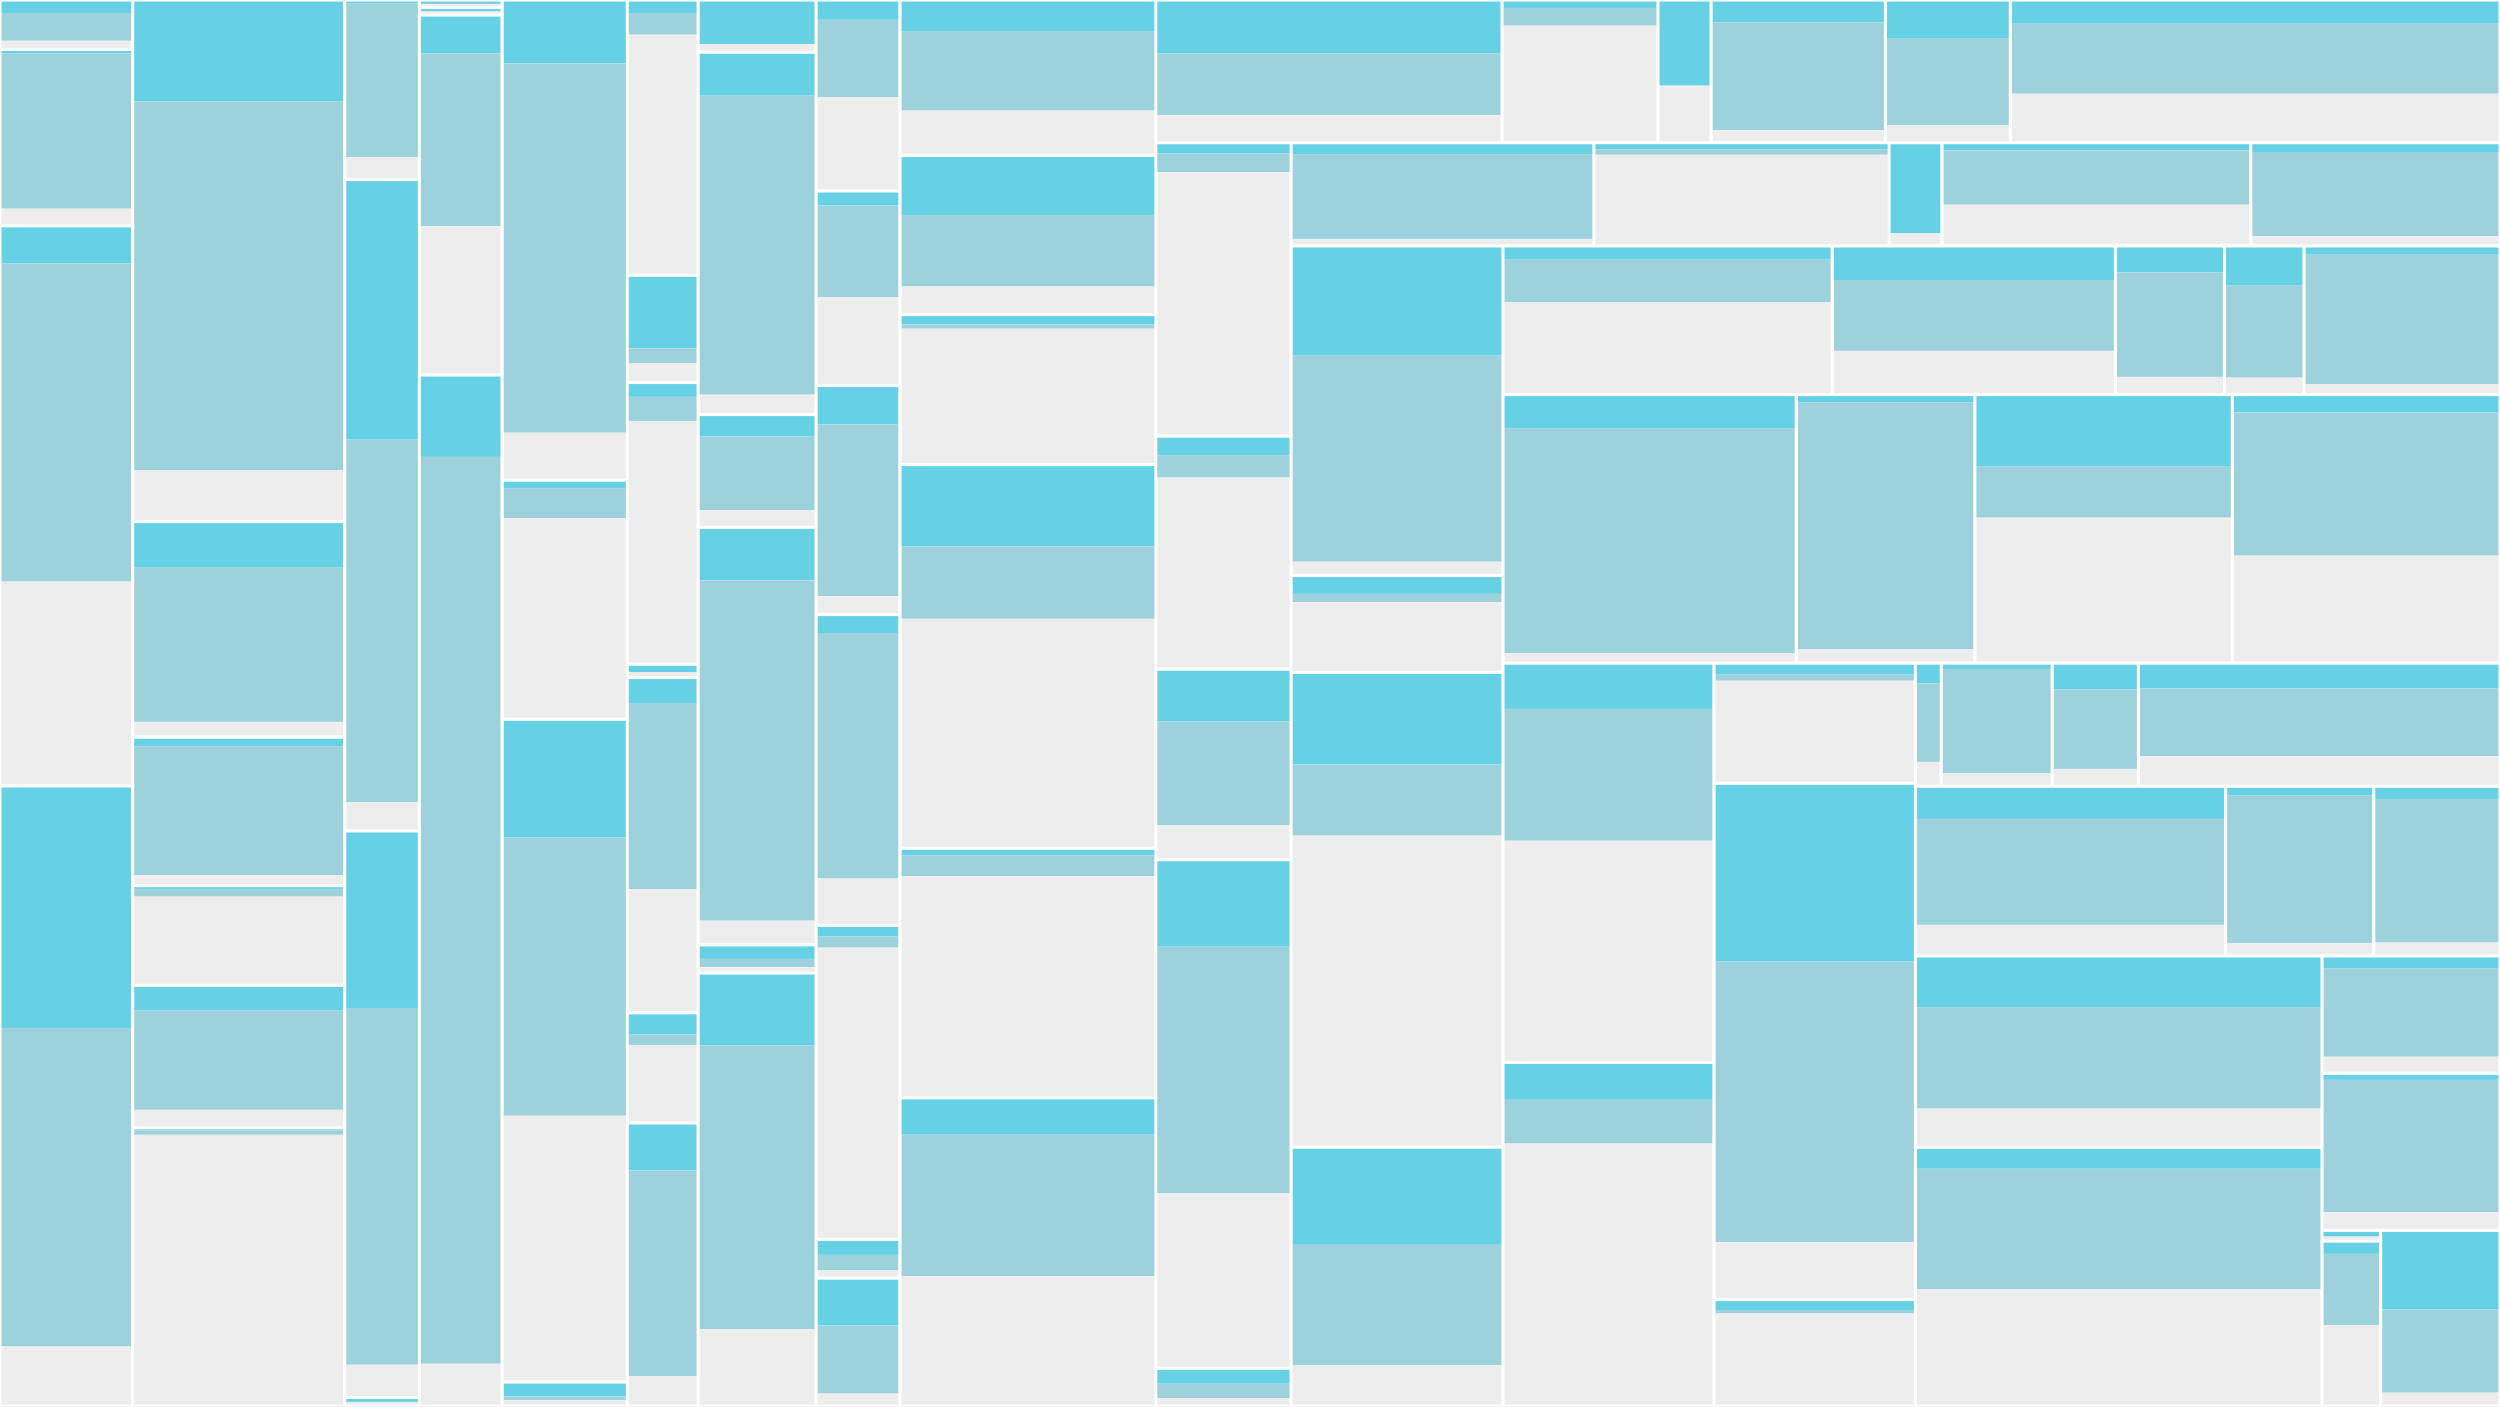
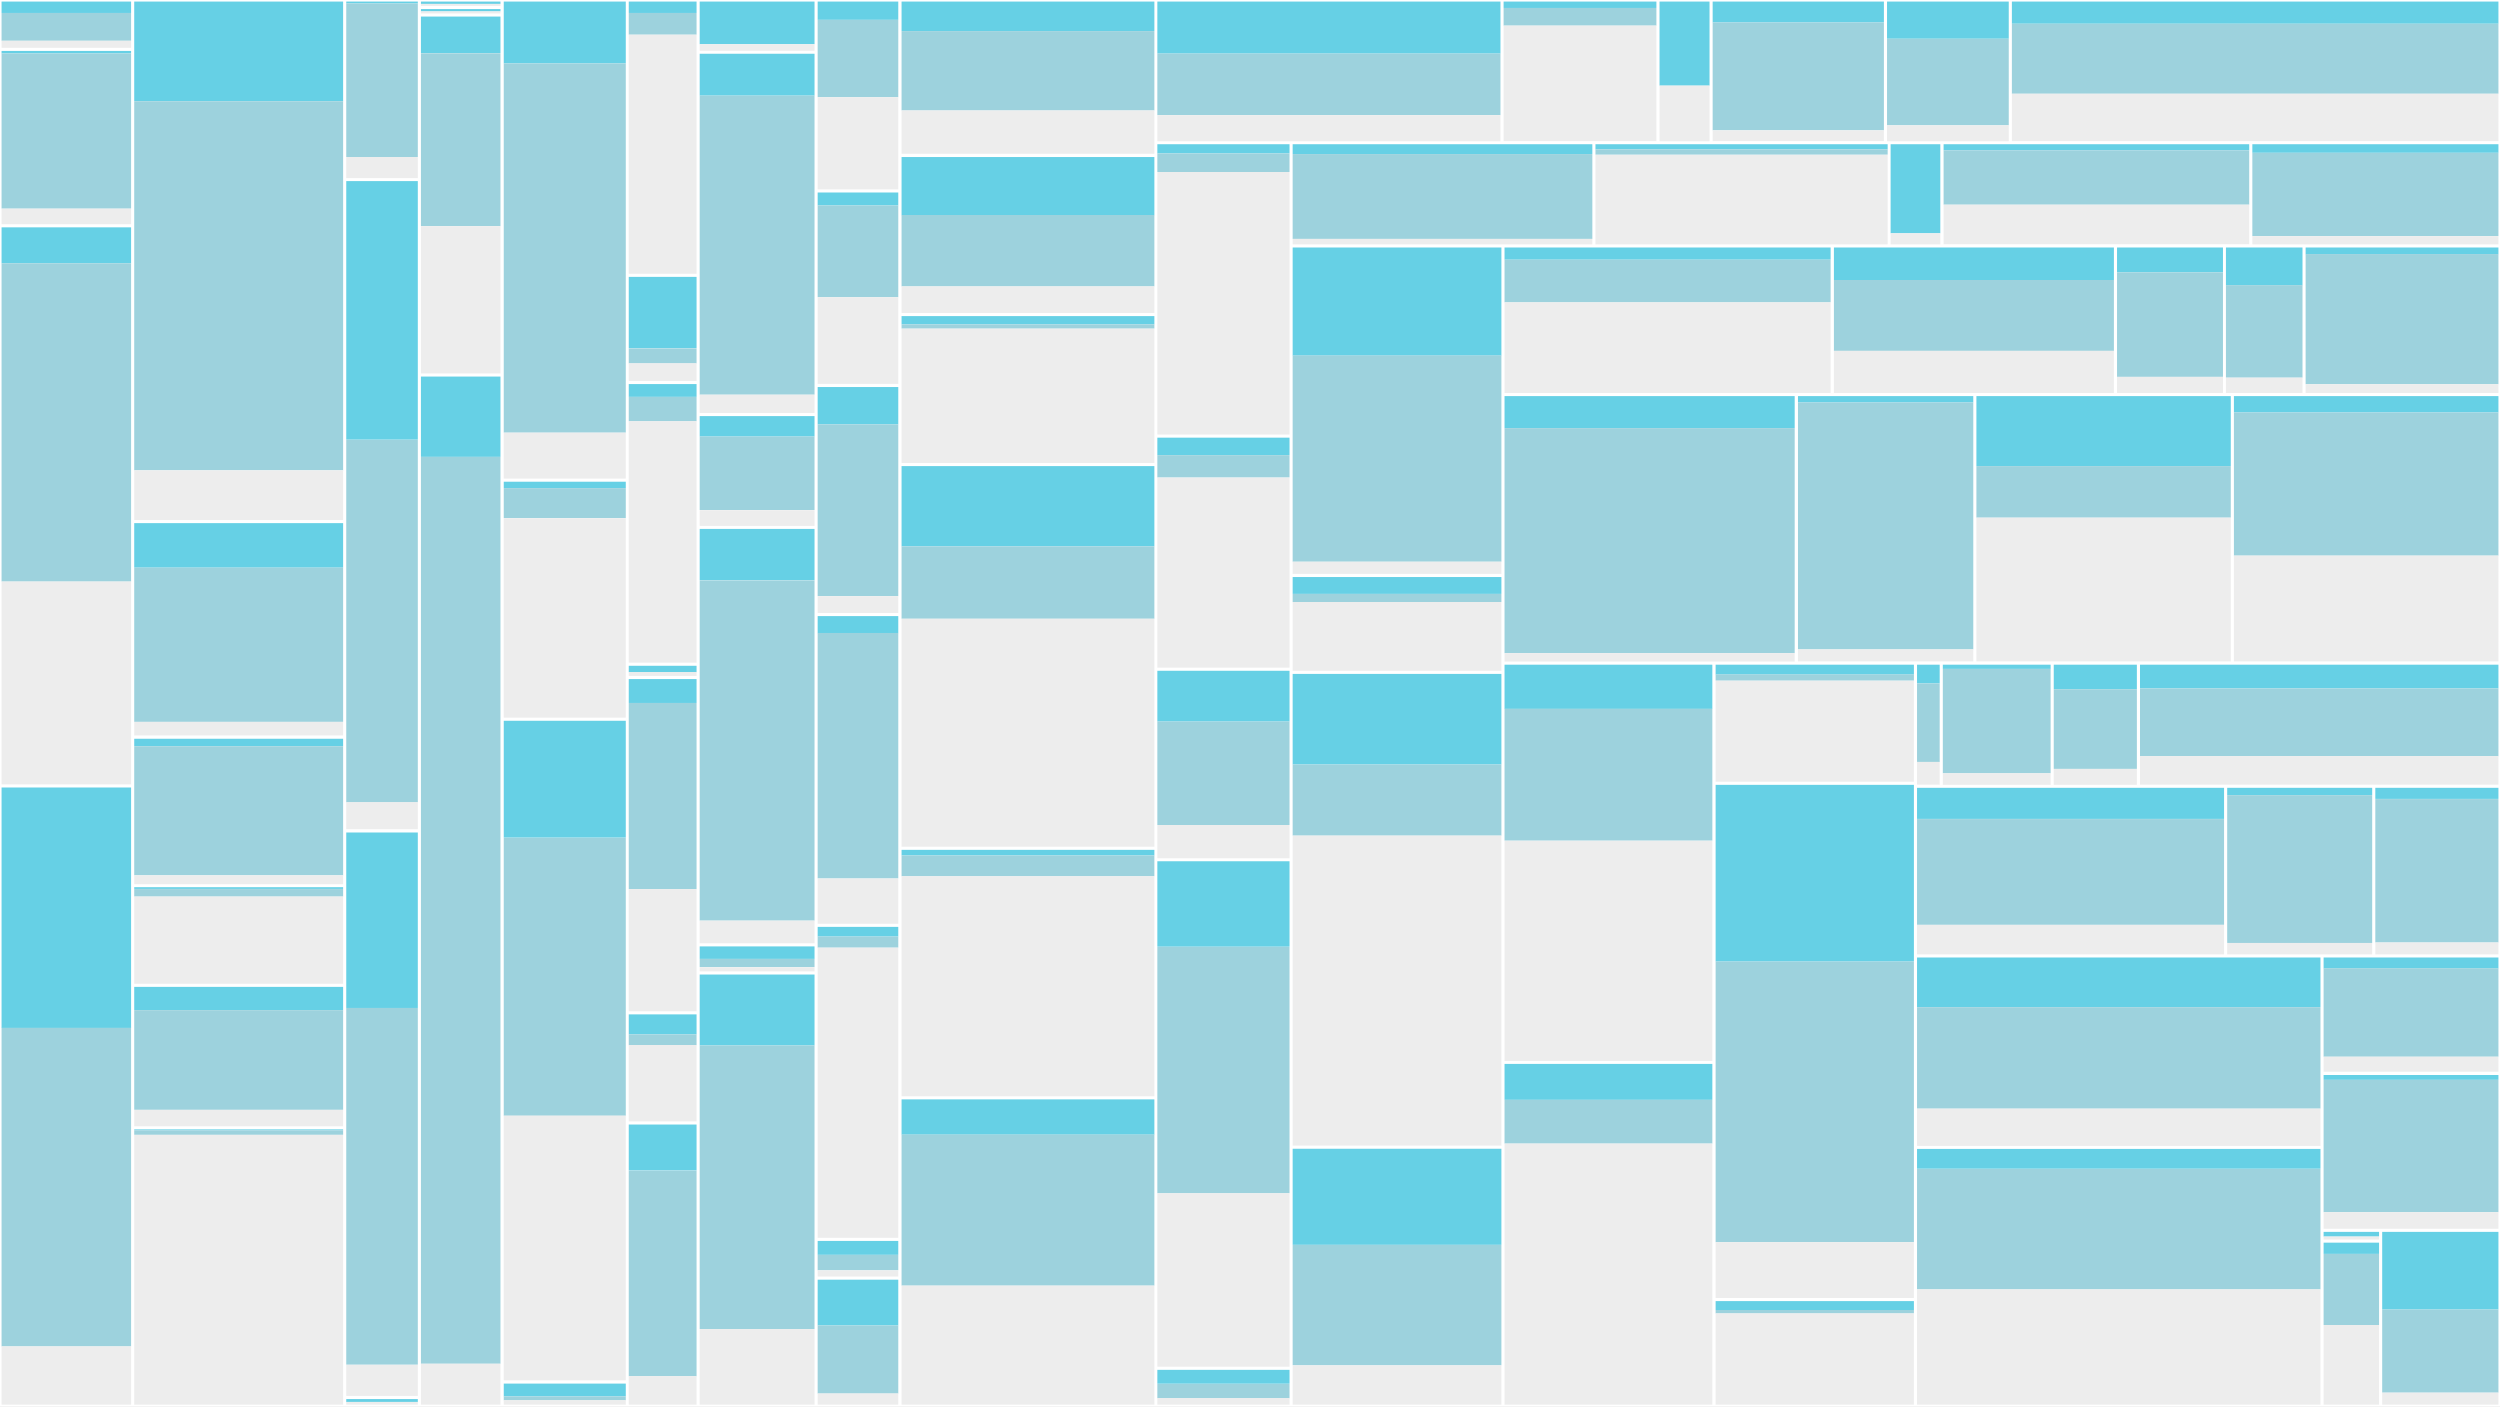
<svg xmlns="http://www.w3.org/2000/svg" viewBox="0 0 1600 900" width="1600" height="900" role="img" aria-label="Decoded overlay code coverage box tree, cyan band">
  <rect x="0" y="0" width="1600" height="900" fill="#ffffff" />
  <rect x="1" y="1" width="82.9" height="7.3" style="fill:hsl(190, 71%, 65%);fill:oklch(0.645 0.128 200)" />
  <rect x="1" y="8.3" width="82.9" height="17.8" style="fill:hsl(190, 48%, 74%);fill:oklch(0.740 0.085 200)" />
  <rect x="1" y="26.1" width="82.9" height="4.5" style="fill:hsl(190, 0%, 93%);fill:oklch(0.930 0.000 200)" />
  <rect x="1" y="32.6" width="82.9" height="1.6" style="fill:hsl(190, 71%, 65%);fill:oklch(0.645 0.128 200)" />
  <rect x="1" y="34.2" width="82.9" height="99.3" style="fill:hsl(190, 48%, 74%);fill:oklch(0.740 0.085 200)" />
  <rect x="1" y="133.6" width="82.9" height="9.9" style="fill:hsl(190, 0%, 93%);fill:oklch(0.930 0.000 200)" />
  <rect x="1" y="145.5" width="82.9" height="23" style="fill:hsl(190, 71%, 65%);fill:oklch(0.645 0.128 200)" />
  <rect x="1" y="168.5" width="82.9" height="203.7" style="fill:hsl(190, 48%, 74%);fill:oklch(0.740 0.085 200)" />
  <rect x="1" y="372.2" width="82.9" height="129.8" style="fill:hsl(190, 0%, 93%);fill:oklch(0.930 0.000 200)" />
  <rect x="1" y="504" width="82.9" height="153.9" style="fill:hsl(190, 71%, 65%);fill:oklch(0.645 0.128 200)" />
  <rect x="1" y="657.8" width="82.9" height="203.9" style="fill:hsl(190, 48%, 74%);fill:oklch(0.740 0.085 200)" />
  <rect x="1" y="861.7" width="82.9" height="37.3" style="fill:hsl(190, 0%, 93%);fill:oklch(0.930 0.000 200)" />
  <rect x="85.9" y="1" width="133.7" height="63.8" style="fill:hsl(190, 71%, 65%);fill:oklch(0.645 0.128 200)" />
  <rect x="85.9" y="64.8" width="133.7" height="236.2" style="fill:hsl(190, 48%, 74%);fill:oklch(0.740 0.085 200)" />
  <rect x="85.9" y="301" width="133.7" height="31.8" style="fill:hsl(190, 0%, 93%);fill:oklch(0.930 0.000 200)" />
  <rect x="85.9" y="334.8" width="133.7" height="28.5" style="fill:hsl(190, 71%, 65%);fill:oklch(0.645 0.128 200)" />
  <rect x="85.9" y="363.3" width="133.7" height="98.7" style="fill:hsl(190, 48%, 74%);fill:oklch(0.740 0.085 200)" />
  <rect x="85.9" y="462" width="133.7" height="8.7" style="fill:hsl(190, 0%, 93%);fill:oklch(0.930 0.000 200)" />
  <rect x="85.9" y="472.8" width="133.7" height="4.8" style="fill:hsl(190, 71%, 65%);fill:oklch(0.645 0.128 200)" />
  <rect x="85.9" y="477.6" width="133.7" height="82.6" style="fill:hsl(190, 48%, 74%);fill:oklch(0.740 0.085 200)" />
  <rect x="85.9" y="560.2" width="133.7" height="5.7" style="fill:hsl(190, 0%, 93%);fill:oklch(0.930 0.000 200)" />
  <rect x="85.9" y="567.8" width="133.7" height="1.1" style="fill:hsl(190, 71%, 65%);fill:oklch(0.645 0.128 200)" />
  <rect x="85.9" y="569" width="133.7" height="4.8" style="fill:hsl(190, 48%, 74%);fill:oklch(0.740 0.085 200)" />
  <rect x="85.9" y="573.8" width="133.7" height="55.8" style="fill:hsl(190, 0%, 93%);fill:oklch(0.930 0.000 200)" />
  <rect x="85.9" y="631.6" width="133.7" height="14.9" style="fill:hsl(190, 71%, 65%);fill:oklch(0.645 0.128 200)" />
  <rect x="85.9" y="646.5" width="133.7" height="63.8" style="fill:hsl(190, 48%, 74%);fill:oklch(0.740 0.085 200)" />
  <rect x="85.9" y="710.3" width="133.7" height="10.5" style="fill:hsl(190, 0%, 93%);fill:oklch(0.930 0.000 200)" />
  <rect x="85.9" y="722.8" width="133.7" height="0.6" style="fill:hsl(190, 71%, 65%);fill:oklch(0.645 0.128 200)" />
  <rect x="85.9" y="723.4" width="133.7" height="2.9" style="fill:hsl(190, 48%, 74%);fill:oklch(0.740 0.085 200)" />
  <rect x="85.9" y="726.3" width="133.7" height="172.7" style="fill:hsl(190, 0%, 93%);fill:oklch(0.930 0.000 200)" />
  <rect x="221.6" y="1" width="45.8" height="1.2" style="fill:hsl(190, 71%, 65%);fill:oklch(0.645 0.128 200)" />
  <rect x="221.6" y="2.2" width="45.8" height="98.3" style="fill:hsl(190, 48%, 74%);fill:oklch(0.740 0.085 200)" />
  <rect x="221.6" y="100.5" width="45.8" height="13.5" style="fill:hsl(190, 0%, 93%);fill:oklch(0.930 0.000 200)" />
  <rect x="221.6" y="115.9" width="45.8" height="165.5" style="fill:hsl(190, 71%, 65%);fill:oklch(0.645 0.128 200)" />
  <rect x="221.6" y="281.5" width="45.8" height="232" style="fill:hsl(190, 48%, 74%);fill:oklch(0.740 0.085 200)" />
  <rect x="221.6" y="513.4" width="45.8" height="17.3" style="fill:hsl(190, 0%, 93%);fill:oklch(0.930 0.000 200)" />
  <rect x="221.6" y="532.8" width="45.8" height="112.3" style="fill:hsl(190, 71%, 65%);fill:oklch(0.645 0.128 200)" />
  <rect x="221.6" y="645.1" width="45.8" height="228.3" style="fill:hsl(190, 48%, 74%);fill:oklch(0.740 0.085 200)" />
  <rect x="221.6" y="873.5" width="45.8" height="19.9" style="fill:hsl(190, 0%, 93%);fill:oklch(0.930 0.000 200)" />
  <rect x="221.6" y="895.4" width="45.8" height="1.9" style="fill:hsl(190, 71%, 65%);fill:oklch(0.645 0.128 200)" />
  <rect x="221.6" y="897.2" width="45.8" height="1.8" style="fill:hsl(190, 0%, 93%);fill:oklch(0.930 0.000 200)" />
  <rect x="269.4" y="1" width="50.9" height="1.5" style="fill:hsl(190, 71%, 65%);fill:oklch(0.645 0.128 200)" />
  <rect x="269.4" y="2.5" width="50.9" height="1.3" style="fill:hsl(190, 0%, 93%);fill:oklch(0.930 0.000 200)" />
  <rect x="269.4" y="5.8" width="50.9" height="1.5" style="fill:hsl(190, 71%, 65%);fill:oklch(0.645 0.128 200)" />
  <rect x="269.4" y="7.3" width="50.9" height="1.3" style="fill:hsl(190, 0%, 93%);fill:oklch(0.930 0.000 200)" />
  <rect x="269.4" y="10.6" width="50.9" height="23.4" style="fill:hsl(190, 71%, 65%);fill:oklch(0.645 0.128 200)" />
  <rect x="269.4" y="34.1" width="50.9" height="110.6" style="fill:hsl(190, 48%, 74%);fill:oklch(0.740 0.085 200)" />
  <rect x="269.4" y="144.7" width="50.9" height="94.3" style="fill:hsl(190, 0%, 93%);fill:oklch(0.930 0.000 200)" />
  <rect x="269.4" y="241" width="50.9" height="51.4" style="fill:hsl(190, 71%, 65%);fill:oklch(0.645 0.128 200)" />
  <rect x="269.4" y="292.4" width="50.9" height="580.4" style="fill:hsl(190, 48%, 74%);fill:oklch(0.740 0.085 200)" />
  <rect x="269.4" y="872.8" width="50.9" height="26.2" style="fill:hsl(190, 0%, 93%);fill:oklch(0.930 0.000 200)" />
  <rect x="322.4" y="1" width="78.1" height="39.6" style="fill:hsl(190, 71%, 65%);fill:oklch(0.645 0.128 200)" />
  <rect x="322.4" y="40.6" width="78.1" height="236.3" style="fill:hsl(190, 48%, 74%);fill:oklch(0.740 0.085 200)" />
  <rect x="322.4" y="276.9" width="78.1" height="29.4" style="fill:hsl(190, 0%, 93%);fill:oklch(0.930 0.000 200)" />
  <rect x="322.4" y="308.3" width="78.1" height="4.1" style="fill:hsl(190, 71%, 65%);fill:oklch(0.645 0.128 200)" />
  <rect x="322.4" y="312.4" width="78.1" height="19.2" style="fill:hsl(190, 48%, 74%);fill:oklch(0.740 0.085 200)" />
  <rect x="322.4" y="331.7" width="78.1" height="127.6" style="fill:hsl(190, 0%, 93%);fill:oklch(0.930 0.000 200)" />
  <rect x="322.4" y="461.3" width="78.1" height="74.8" style="fill:hsl(190, 71%, 65%);fill:oklch(0.645 0.128 200)" />
  <rect x="322.4" y="536.2" width="78.1" height="177.9" style="fill:hsl(190, 48%, 74%);fill:oklch(0.740 0.085 200)" />
  <rect x="322.4" y="714" width="78.1" height="169.4" style="fill:hsl(190, 0%, 93%);fill:oklch(0.930 0.000 200)" />
  <rect x="322.4" y="885.5" width="78.1" height="8.2" style="fill:hsl(190, 71%, 65%);fill:oklch(0.645 0.128 200)" />
  <rect x="322.4" y="893.7" width="78.1" height="2.5" style="fill:hsl(190, 48%, 74%);fill:oklch(0.740 0.085 200)" />
  <rect x="322.4" y="896.1" width="78.1" height="2.9" style="fill:hsl(190, 0%, 93%);fill:oklch(0.930 0.000 200)" />
  <rect x="402.4" y="1" width="43.4" height="7.3" style="fill:hsl(190, 71%, 65%);fill:oklch(0.645 0.128 200)" />
  <rect x="402.4" y="8.3" width="43.4" height="13.9" style="fill:hsl(190, 48%, 74%);fill:oklch(0.740 0.085 200)" />
  <rect x="402.4" y="22.2" width="43.4" height="153" style="fill:hsl(190, 0%, 93%);fill:oklch(0.930 0.000 200)" />
  <rect x="402.4" y="177.2" width="43.4" height="45.7" style="fill:hsl(190, 71%, 65%);fill:oklch(0.645 0.128 200)" />
  <rect x="402.4" y="223" width="43.4" height="9.6" style="fill:hsl(190, 48%, 74%);fill:oklch(0.740 0.085 200)" />
  <rect x="402.4" y="232.5" width="43.4" height="11.3" style="fill:hsl(190, 0%, 93%);fill:oklch(0.930 0.000 200)" />
  <rect x="402.4" y="245.8" width="43.4" height="8.2" style="fill:hsl(190, 71%, 65%);fill:oklch(0.645 0.128 200)" />
  <rect x="402.4" y="254" width="43.4" height="15.6" style="fill:hsl(190, 48%, 74%);fill:oklch(0.740 0.085 200)" />
  <rect x="402.4" y="269.6" width="43.4" height="154.5" style="fill:hsl(190, 0%, 93%);fill:oklch(0.930 0.000 200)" />
  <rect x="402.4" y="426.1" width="43.4" height="4.1" style="fill:hsl(190, 71%, 65%);fill:oklch(0.645 0.128 200)" />
  <rect x="402.4" y="430.1" width="43.4" height="2.5" style="fill:hsl(190, 0%, 93%);fill:oklch(0.930 0.000 200)" />
  <rect x="402.4" y="434.6" width="43.4" height="15.3" style="fill:hsl(190, 71%, 65%);fill:oklch(0.645 0.128 200)" />
  <rect x="402.4" y="449.9" width="43.4" height="119.1" style="fill:hsl(190, 48%, 74%);fill:oklch(0.740 0.085 200)" />
  <rect x="402.4" y="569" width="43.4" height="78.2" style="fill:hsl(190, 0%, 93%);fill:oklch(0.930 0.000 200)" />
  <rect x="402.4" y="649.2" width="43.4" height="12.8" style="fill:hsl(190, 71%, 65%);fill:oklch(0.645 0.128 200)" />
  <rect x="402.4" y="662" width="43.4" height="6.9" style="fill:hsl(190, 48%, 74%);fill:oklch(0.740 0.085 200)" />
  <rect x="402.4" y="668.8" width="43.4" height="48.9" style="fill:hsl(190, 0%, 93%);fill:oklch(0.930 0.000 200)" />
  <rect x="402.4" y="719.7" width="43.4" height="29.4" style="fill:hsl(190, 71%, 65%);fill:oklch(0.645 0.128 200)" />
  <rect x="402.4" y="749.2" width="43.4" height="131.6" style="fill:hsl(190, 48%, 74%);fill:oklch(0.740 0.085 200)" />
  <rect x="402.4" y="880.7" width="43.4" height="18.3" style="fill:hsl(190, 0%, 93%);fill:oklch(0.930 0.000 200)" />
  <rect x="447.8" y="1" width="73.5" height="27.3" style="fill:hsl(190, 71%, 65%);fill:oklch(0.645 0.128 200)" />
  <rect x="447.8" y="28.3" width="73.5" height="4.2" style="fill:hsl(190, 0%, 93%);fill:oklch(0.930 0.000 200)" />
  <rect x="447.8" y="34.4" width="73.5" height="26.8" style="fill:hsl(190, 71%, 65%);fill:oklch(0.645 0.128 200)" />
  <rect x="447.8" y="61.2" width="73.5" height="191.4" style="fill:hsl(190, 48%, 74%);fill:oklch(0.740 0.085 200)" />
  <rect x="447.8" y="252.6" width="73.5" height="11.7" style="fill:hsl(190, 0%, 93%);fill:oklch(0.930 0.000 200)" />
  <rect x="447.8" y="266.3" width="73.5" height="13.1" style="fill:hsl(190, 71%, 65%);fill:oklch(0.645 0.128 200)" />
  <rect x="447.8" y="279.4" width="73.5" height="47" style="fill:hsl(190, 48%, 74%);fill:oklch(0.740 0.085 200)" />
  <rect x="447.8" y="326.5" width="73.5" height="10.1" style="fill:hsl(190, 0%, 93%);fill:oklch(0.930 0.000 200)" />
  <rect x="447.8" y="338.5" width="73.5" height="32.9" style="fill:hsl(190, 71%, 65%);fill:oklch(0.645 0.128 200)" />
  <rect x="447.8" y="371.5" width="73.5" height="217.7" style="fill:hsl(190, 48%, 74%);fill:oklch(0.740 0.085 200)" />
  <rect x="447.8" y="589.2" width="73.5" height="14.5" style="fill:hsl(190, 0%, 93%);fill:oklch(0.930 0.000 200)" />
  <rect x="447.8" y="605.7" width="73.5" height="8" style="fill:hsl(190, 71%, 65%);fill:oklch(0.645 0.128 200)" />
  <rect x="447.8" y="613.7" width="73.5" height="5.2" style="fill:hsl(190, 48%, 74%);fill:oklch(0.740 0.085 200)" />
  <rect x="447.8" y="619" width="73.5" height="2.7" style="fill:hsl(190, 0%, 93%);fill:oklch(0.930 0.000 200)" />
  <rect x="447.8" y="623.7" width="73.5" height="45.4" style="fill:hsl(190, 71%, 65%);fill:oklch(0.645 0.128 200)" />
  <rect x="447.8" y="669.1" width="73.5" height="181.5" style="fill:hsl(190, 48%, 74%);fill:oklch(0.740 0.085 200)" />
  <rect x="447.8" y="850.6" width="73.5" height="48.4" style="fill:hsl(190, 0%, 93%);fill:oklch(0.930 0.000 200)" />
  <rect x="523.3" y="1" width="51.6" height="11.7" style="fill:hsl(190, 71%, 65%);fill:oklch(0.645 0.128 200)" />
  <rect x="523.3" y="12.7" width="51.6" height="49.5" style="fill:hsl(190, 48%, 74%);fill:oklch(0.740 0.085 200)" />
  <rect x="523.3" y="62.2" width="51.6" height="59" style="fill:hsl(190, 0%, 93%);fill:oklch(0.930 0.000 200)" />
  <rect x="523.3" y="123.2" width="51.6" height="8.3" style="fill:hsl(190, 71%, 65%);fill:oklch(0.645 0.128 200)" />
  <rect x="523.3" y="131.5" width="51.6" height="58.7" style="fill:hsl(190, 48%, 74%);fill:oklch(0.740 0.085 200)" />
  <rect x="523.3" y="190.2" width="51.6" height="55.5" style="fill:hsl(190, 0%, 93%);fill:oklch(0.930 0.000 200)" />
  <rect x="523.3" y="247.7" width="51.6" height="23.9" style="fill:hsl(190, 71%, 65%);fill:oklch(0.645 0.128 200)" />
  <rect x="523.3" y="271.6" width="51.6" height="109.9" style="fill:hsl(190, 48%, 74%);fill:oklch(0.740 0.085 200)" />
  <rect x="523.3" y="381.5" width="51.6" height="10.8" style="fill:hsl(190, 0%, 93%);fill:oklch(0.930 0.000 200)" />
  <rect x="523.3" y="394.3" width="51.6" height="10.9" style="fill:hsl(190, 71%, 65%);fill:oklch(0.645 0.128 200)" />
  <rect x="523.3" y="405.1" width="51.6" height="157.1" style="fill:hsl(190, 48%, 74%);fill:oklch(0.740 0.085 200)" />
  <rect x="523.3" y="562.3" width="51.6" height="28.9" style="fill:hsl(190, 0%, 93%);fill:oklch(0.930 0.000 200)" />
  <rect x="523.3" y="593.2" width="51.6" height="6.2" style="fill:hsl(190, 71%, 65%);fill:oklch(0.645 0.128 200)" />
  <rect x="523.3" y="599.4" width="51.6" height="7.1" style="fill:hsl(190, 48%, 74%);fill:oklch(0.740 0.085 200)" />
  <rect x="523.3" y="606.5" width="51.6" height="185.7" style="fill:hsl(190, 0%, 93%);fill:oklch(0.930 0.000 200)" />
  <rect x="523.3" y="794.2" width="51.6" height="8.9" style="fill:hsl(190, 71%, 65%);fill:oklch(0.645 0.128 200)" />
  <rect x="523.3" y="803.1" width="51.6" height="9.9" style="fill:hsl(190, 48%, 74%);fill:oklch(0.740 0.085 200)" />
  <rect x="523.3" y="813" width="51.6" height="4" style="fill:hsl(190, 0%, 93%);fill:oklch(0.930 0.000 200)" />
  <rect x="523.3" y="819" width="51.6" height="29.3" style="fill:hsl(190, 71%, 65%);fill:oklch(0.645 0.128 200)" />
  <rect x="523.3" y="848.3" width="51.6" height="43.6" style="fill:hsl(190, 48%, 74%);fill:oklch(0.740 0.085 200)" />
  <rect x="523.3" y="891.8" width="51.6" height="7.2" style="fill:hsl(190, 0%, 93%);fill:oklch(0.930 0.000 200)" />
  <rect x="577" y="1" width="161.8" height="18.9" style="fill:hsl(190, 71%, 65%);fill:oklch(0.645 0.128 200)" />
  <rect x="577" y="19.9" width="161.8" height="50.8" style="fill:hsl(190, 48%, 74%);fill:oklch(0.740 0.085 200)" />
  <rect x="577" y="70.7" width="161.8" height="27.7" style="fill:hsl(190, 0%, 93%);fill:oklch(0.930 0.000 200)" />
  <rect x="577" y="100.5" width="161.8" height="37.2" style="fill:hsl(190, 71%, 65%);fill:oklch(0.645 0.128 200)" />
  <rect x="577" y="137.6" width="161.8" height="45.7" style="fill:hsl(190, 48%, 74%);fill:oklch(0.740 0.085 200)" />
  <rect x="577" y="183.3" width="161.8" height="17" style="fill:hsl(190, 0%, 93%);fill:oklch(0.930 0.000 200)" />
  <rect x="577" y="202.3" width="161.8" height="5.3" style="fill:hsl(190, 71%, 65%);fill:oklch(0.645 0.128 200)" />
  <rect x="577" y="207.6" width="161.8" height="2.7" style="fill:hsl(190, 48%, 74%);fill:oklch(0.740 0.085 200)" />
  <rect x="577" y="210.4" width="161.8" height="85.9" style="fill:hsl(190, 0%, 93%);fill:oklch(0.930 0.000 200)" />
  <rect x="577" y="298.3" width="161.8" height="51.4" style="fill:hsl(190, 71%, 65%);fill:oklch(0.645 0.128 200)" />
  <rect x="577" y="349.7" width="161.8" height="46.3" style="fill:hsl(190, 48%, 74%);fill:oklch(0.740 0.085 200)" />
  <rect x="577" y="396" width="161.8" height="145.9" style="fill:hsl(190, 0%, 93%);fill:oklch(0.930 0.000 200)" />
  <rect x="577" y="543.9" width="161.8" height="3.6" style="fill:hsl(190, 71%, 65%);fill:oklch(0.645 0.128 200)" />
  <rect x="577" y="547.5" width="161.8" height="13.3" style="fill:hsl(190, 48%, 74%);fill:oklch(0.740 0.085 200)" />
  <rect x="577" y="560.8" width="161.8" height="140.8" style="fill:hsl(190, 0%, 93%);fill:oklch(0.930 0.000 200)" />
  <rect x="577" y="703.6" width="161.8" height="22.6" style="fill:hsl(190, 71%, 65%);fill:oklch(0.645 0.128 200)" />
-   <rect x="577" y="726.1" width="161.8" height="90.7" style="fill:hsl(190, 48%, 74%);fill:oklch(0.740 0.085 200)" />
-   <rect x="577" y="816.8" width="161.8" height="82.2" style="fill:hsl(190, 0%, 93%);fill:oklch(0.930 0.000 200)" />
+   <rect x="577" y="726.1" width="161.8" height="96.7" style="fill:hsl(190, 48%, 74%);fill:oklch(0.740 0.085 200)" />
+   <rect x="577" y="822.8" width="161.8" height="76.2" style="fill:hsl(190, 0%, 93%);fill:oklch(0.930 0.000 200)" />
  <rect x="740.7" y="1" width="219.6" height="33.3" style="fill:hsl(190, 71%, 65%);fill:oklch(0.645 0.128 200)" />
  <rect x="740.7" y="34.3" width="219.6" height="39.4" style="fill:hsl(190, 48%, 74%);fill:oklch(0.740 0.085 200)" />
  <rect x="740.7" y="73.7" width="219.6" height="16.7" style="fill:hsl(190, 0%, 93%);fill:oklch(0.930 0.000 200)" />
  <rect x="962.3" y="1" width="97.8" height="4.1" style="fill:hsl(190, 71%, 65%);fill:oklch(0.645 0.128 200)" />
  <rect x="962.3" y="5.1" width="97.8" height="11.3" style="fill:hsl(190, 48%, 74%);fill:oklch(0.740 0.085 200)" />
  <rect x="962.3" y="16.4" width="97.8" height="73.9" style="fill:hsl(190, 0%, 93%);fill:oklch(0.930 0.000 200)" />
  <rect x="1062.1" y="1" width="32" height="53.8" style="fill:hsl(190, 71%, 65%);fill:oklch(0.645 0.128 200)" />
  <rect x="1062.1" y="54.8" width="32" height="35.6" style="fill:hsl(190, 0%, 93%);fill:oklch(0.930 0.000 200)" />
  <rect x="1096.1" y="1" width="109.6" height="13.4" style="fill:hsl(190, 71%, 65%);fill:oklch(0.645 0.128 200)" />
  <rect x="1096.1" y="14.4" width="109.6" height="69" style="fill:hsl(190, 48%, 74%);fill:oklch(0.740 0.085 200)" />
  <rect x="1096.1" y="83.4" width="109.6" height="6.9" style="fill:hsl(190, 0%, 93%);fill:oklch(0.930 0.000 200)" />
  <rect x="1207.7" y="1" width="77.9" height="23.8" style="fill:hsl(190, 71%, 65%);fill:oklch(0.645 0.128 200)" />
  <rect x="1207.7" y="24.8" width="77.9" height="55.4" style="fill:hsl(190, 48%, 74%);fill:oklch(0.740 0.085 200)" />
  <rect x="1207.7" y="80.2" width="77.9" height="10.2" style="fill:hsl(190, 0%, 93%);fill:oklch(0.930 0.000 200)" />
  <rect x="1287.6" y="1" width="311.4" height="14.2" style="fill:hsl(190, 71%, 65%);fill:oklch(0.645 0.128 200)" />
  <rect x="1287.6" y="15.2" width="311.4" height="44.8" style="fill:hsl(190, 48%, 74%);fill:oklch(0.740 0.085 200)" />
  <rect x="1287.6" y="60" width="311.4" height="30.3" style="fill:hsl(190, 0%, 93%);fill:oklch(0.930 0.000 200)" />
  <rect x="740.7" y="92.3" width="84.6" height="5.9" style="fill:hsl(190, 71%, 65%);fill:oklch(0.645 0.128 200)" />
  <rect x="740.7" y="98.2" width="84.6" height="11.9" style="fill:hsl(190, 48%, 74%);fill:oklch(0.740 0.085 200)" />
  <rect x="740.7" y="110.1" width="84.6" height="168" style="fill:hsl(190, 0%, 93%);fill:oklch(0.930 0.000 200)" />
  <rect x="740.7" y="280.1" width="84.6" height="11.2" style="fill:hsl(190, 71%, 65%);fill:oklch(0.645 0.128 200)" />
  <rect x="740.7" y="291.3" width="84.6" height="14.3" style="fill:hsl(190, 48%, 74%);fill:oklch(0.740 0.085 200)" />
  <rect x="740.7" y="305.7" width="84.6" height="121.6" style="fill:hsl(190, 0%, 93%);fill:oklch(0.930 0.000 200)" />
  <rect x="740.7" y="429.3" width="84.6" height="32.5" style="fill:hsl(190, 71%, 65%);fill:oklch(0.645 0.128 200)" />
  <rect x="740.7" y="461.8" width="84.6" height="66.2" style="fill:hsl(190, 48%, 74%);fill:oklch(0.740 0.085 200)" />
  <rect x="740.7" y="528" width="84.6" height="21.3" style="fill:hsl(190, 0%, 93%);fill:oklch(0.930 0.000 200)" />
  <rect x="740.7" y="551.2" width="84.6" height="54.7" style="fill:hsl(190, 71%, 65%);fill:oklch(0.645 0.128 200)" />
  <rect x="740.7" y="606" width="84.6" height="157.7" style="fill:hsl(190, 48%, 74%);fill:oklch(0.740 0.085 200)" />
  <rect x="740.7" y="763.7" width="84.6" height="111" style="fill:hsl(190, 0%, 93%);fill:oklch(0.930 0.000 200)" />
  <rect x="740.7" y="876.7" width="84.6" height="8.9" style="fill:hsl(190, 71%, 65%);fill:oklch(0.645 0.128 200)" />
  <rect x="740.7" y="885.7" width="84.6" height="9.2" style="fill:hsl(190, 48%, 74%);fill:oklch(0.740 0.085 200)" />
  <rect x="740.7" y="894.8" width="84.6" height="4.2" style="fill:hsl(190, 0%, 93%);fill:oklch(0.930 0.000 200)" />
  <rect x="827.3" y="92.3" width="191.8" height="6.3" style="fill:hsl(190, 71%, 65%);fill:oklch(0.645 0.128 200)" />
  <rect x="827.3" y="98.6" width="191.8" height="54.3" style="fill:hsl(190, 48%, 74%);fill:oklch(0.740 0.085 200)" />
  <rect x="827.3" y="152.9" width="191.8" height="3.5" style="fill:hsl(190, 0%, 93%);fill:oklch(0.930 0.000 200)" />
  <rect x="1021.1" y="92.3" width="187" height="3.3" style="fill:hsl(190, 71%, 65%);fill:oklch(0.645 0.128 200)" />
  <rect x="1021.1" y="95.6" width="187" height="3.4" style="fill:hsl(190, 48%, 74%);fill:oklch(0.740 0.085 200)" />
  <rect x="1021.1" y="99.1" width="187" height="57.3" style="fill:hsl(190, 0%, 93%);fill:oklch(0.930 0.000 200)" />
  <rect x="1210" y="92.3" width="31.8" height="57" style="fill:hsl(190, 71%, 65%);fill:oklch(0.645 0.128 200)" />
  <rect x="1210" y="149.3" width="31.8" height="7.1" style="fill:hsl(190, 0%, 93%);fill:oklch(0.930 0.000 200)" />
  <rect x="1243.9" y="92.3" width="195.6" height="3.9" style="fill:hsl(190, 71%, 65%);fill:oklch(0.645 0.128 200)" />
  <rect x="1243.9" y="96.2" width="195.6" height="34.8" style="fill:hsl(190, 48%, 74%);fill:oklch(0.740 0.085 200)" />
  <rect x="1243.9" y="131" width="195.6" height="25.3" style="fill:hsl(190, 0%, 93%);fill:oklch(0.930 0.000 200)" />
  <rect x="1441.5" y="92.3" width="157.5" height="5.5" style="fill:hsl(190, 71%, 65%);fill:oklch(0.645 0.128 200)" />
  <rect x="1441.5" y="97.8" width="157.5" height="53.3" style="fill:hsl(190, 48%, 74%);fill:oklch(0.740 0.085 200)" />
  <rect x="1441.5" y="151.1" width="157.5" height="5.3" style="fill:hsl(190, 0%, 93%);fill:oklch(0.930 0.000 200)" />
  <rect x="827.3" y="158.4" width="133.6" height="69.2" style="fill:hsl(190, 71%, 65%);fill:oklch(0.645 0.128 200)" />
  <rect x="827.3" y="227.5" width="133.6" height="132" style="fill:hsl(190, 48%, 74%);fill:oklch(0.740 0.085 200)" />
  <rect x="827.3" y="359.5" width="133.6" height="7.8" style="fill:hsl(190, 0%, 93%);fill:oklch(0.930 0.000 200)" />
  <rect x="827.3" y="369.3" width="133.6" height="10.8" style="fill:hsl(190, 71%, 65%);fill:oklch(0.645 0.128 200)" />
  <rect x="827.3" y="380.1" width="133.6" height="5.2" style="fill:hsl(190, 48%, 74%);fill:oklch(0.740 0.085 200)" />
  <rect x="827.3" y="385.3" width="133.6" height="44" style="fill:hsl(190, 0%, 93%);fill:oklch(0.930 0.000 200)" />
  <rect x="827.3" y="431.3" width="133.6" height="58" style="fill:hsl(190, 71%, 65%);fill:oklch(0.645 0.128 200)" />
  <rect x="827.3" y="489.3" width="133.6" height="45.5" style="fill:hsl(190, 48%, 74%);fill:oklch(0.740 0.085 200)" />
  <rect x="827.3" y="534.8" width="133.6" height="198.4" style="fill:hsl(190, 0%, 93%);fill:oklch(0.930 0.000 200)" />
  <rect x="827.3" y="735.2" width="133.6" height="61.5" style="fill:hsl(190, 71%, 65%);fill:oklch(0.645 0.128 200)" />
  <rect x="827.3" y="796.7" width="133.6" height="77.1" style="fill:hsl(190, 48%, 74%);fill:oklch(0.740 0.085 200)" />
  <rect x="827.3" y="873.9" width="133.6" height="25.1" style="fill:hsl(190, 0%, 93%);fill:oklch(0.930 0.000 200)" />
  <rect x="962.9" y="158.4" width="208.7" height="7.8" style="fill:hsl(190, 71%, 65%);fill:oklch(0.645 0.128 200)" />
  <rect x="962.9" y="166.2" width="208.7" height="27.3" style="fill:hsl(190, 48%, 74%);fill:oklch(0.740 0.085 200)" />
  <rect x="962.9" y="193.5" width="208.7" height="58" style="fill:hsl(190, 0%, 93%);fill:oklch(0.930 0.000 200)" />
  <rect x="1173.7" y="158.4" width="179.2" height="20.8" style="fill:hsl(190, 71%, 65%);fill:oklch(0.645 0.128 200)" />
  <rect x="1173.7" y="179.2" width="179.2" height="45.4" style="fill:hsl(190, 48%, 74%);fill:oklch(0.740 0.085 200)" />
  <rect x="1173.7" y="224.5" width="179.2" height="27" style="fill:hsl(190, 0%, 93%);fill:oklch(0.930 0.000 200)" />
  <rect x="1354.9" y="158.4" width="67.8" height="15.9" style="fill:hsl(190, 71%, 65%);fill:oklch(0.645 0.128 200)" />
  <rect x="1354.9" y="174.3" width="67.8" height="66.9" style="fill:hsl(190, 48%, 74%);fill:oklch(0.740 0.085 200)" />
  <rect x="1354.9" y="241.2" width="67.8" height="10.3" style="fill:hsl(190, 0%, 93%);fill:oklch(0.930 0.000 200)" />
  <rect x="1424.6" y="158.4" width="49" height="24.2" style="fill:hsl(190, 71%, 65%);fill:oklch(0.645 0.128 200)" />
  <rect x="1424.6" y="182.5" width="49" height="59.2" style="fill:hsl(190, 48%, 74%);fill:oklch(0.740 0.085 200)" />
  <rect x="1424.6" y="241.7" width="49" height="9.8" style="fill:hsl(190, 0%, 93%);fill:oklch(0.930 0.000 200)" />
  <rect x="1475.6" y="158.4" width="123.4" height="4.3" style="fill:hsl(190, 71%, 65%);fill:oklch(0.645 0.128 200)" />
  <rect x="1475.6" y="162.6" width="123.4" height="83.3" style="fill:hsl(190, 48%, 74%);fill:oklch(0.740 0.085 200)" />
  <rect x="1475.6" y="245.9" width="123.4" height="5.6" style="fill:hsl(190, 0%, 93%);fill:oklch(0.930 0.000 200)" />
  <rect x="962.9" y="253.5" width="185.7" height="20.5" style="fill:hsl(190, 71%, 65%);fill:oklch(0.645 0.128 200)" />
  <rect x="962.9" y="274" width="185.7" height="144" style="fill:hsl(190, 48%, 74%);fill:oklch(0.740 0.085 200)" />
  <rect x="962.9" y="418" width="185.7" height="5.4" style="fill:hsl(190, 0%, 93%);fill:oklch(0.930 0.000 200)" />
  <rect x="1150.7" y="253.5" width="112.2" height="4.1" style="fill:hsl(190, 71%, 65%);fill:oklch(0.645 0.128 200)" />
  <rect x="1150.7" y="257.6" width="112.2" height="158" style="fill:hsl(190, 48%, 74%);fill:oklch(0.740 0.085 200)" />
  <rect x="1150.7" y="415.6" width="112.2" height="7.7" style="fill:hsl(190, 0%, 93%);fill:oklch(0.930 0.000 200)" />
  <rect x="1264.9" y="253.5" width="162.8" height="44.8" style="fill:hsl(190, 71%, 65%);fill:oklch(0.645 0.128 200)" />
  <rect x="1264.9" y="298.3" width="162.8" height="33" style="fill:hsl(190, 48%, 74%);fill:oklch(0.740 0.085 200)" />
  <rect x="1264.9" y="331.3" width="162.8" height="92" style="fill:hsl(190, 0%, 93%);fill:oklch(0.930 0.000 200)" />
  <rect x="1429.7" y="253.5" width="169.3" height="10.5" style="fill:hsl(190, 71%, 65%);fill:oklch(0.645 0.128 200)" />
  <rect x="1429.7" y="264" width="169.3" height="91.6" style="fill:hsl(190, 48%, 74%);fill:oklch(0.740 0.085 200)" />
  <rect x="1429.7" y="355.6" width="169.3" height="67.7" style="fill:hsl(190, 0%, 93%);fill:oklch(0.930 0.000 200)" />
  <rect x="962.9" y="425.4" width="133" height="28.3" style="fill:hsl(190, 71%, 65%);fill:oklch(0.645 0.128 200)" />
  <rect x="962.9" y="453.6" width="133" height="84.4" style="fill:hsl(190, 48%, 74%);fill:oklch(0.740 0.085 200)" />
  <rect x="962.9" y="538.1" width="133" height="140.9" style="fill:hsl(190, 0%, 93%);fill:oklch(0.930 0.000 200)" />
  <rect x="962.9" y="680.9" width="133" height="23" style="fill:hsl(190, 71%, 65%);fill:oklch(0.645 0.128 200)" />
  <rect x="962.9" y="703.9" width="133" height="28" style="fill:hsl(190, 48%, 74%);fill:oklch(0.740 0.085 200)" />
  <rect x="962.9" y="731.9" width="133" height="167.1" style="fill:hsl(190, 0%, 93%);fill:oklch(0.930 0.000 200)" />
  <rect x="1098" y="425.4" width="126.9" height="6.3" style="fill:hsl(190, 71%, 65%);fill:oklch(0.645 0.128 200)" />
  <rect x="1098" y="431.6" width="126.9" height="4" style="fill:hsl(190, 48%, 74%);fill:oklch(0.740 0.085 200)" />
  <rect x="1098" y="435.7" width="126.9" height="64.6" style="fill:hsl(190, 0%, 93%);fill:oklch(0.930 0.000 200)" />
  <rect x="1098" y="502.3" width="126.9" height="113.1" style="fill:hsl(190, 71%, 65%);fill:oklch(0.645 0.128 200)" />
  <rect x="1098" y="615.4" width="126.9" height="179.6" style="fill:hsl(190, 48%, 74%);fill:oklch(0.740 0.085 200)" />
  <rect x="1098" y="795" width="126.9" height="35.7" style="fill:hsl(190, 0%, 93%);fill:oklch(0.930 0.000 200)" />
  <rect x="1098" y="832.7" width="126.9" height="5.7" style="fill:hsl(190, 71%, 65%);fill:oklch(0.645 0.128 200)" />
  <rect x="1098" y="838.4" width="126.9" height="2.2" style="fill:hsl(190, 48%, 74%);fill:oklch(0.740 0.085 200)" />
  <rect x="1098" y="840.6" width="126.9" height="58.4" style="fill:hsl(190, 0%, 93%);fill:oklch(0.930 0.000 200)" />
  <rect x="1226.9" y="425.4" width="14.5" height="12" style="fill:hsl(190, 71%, 65%);fill:oklch(0.645 0.128 200)" />
  <rect x="1226.9" y="437.4" width="14.5" height="50.3" style="fill:hsl(190, 48%, 74%);fill:oklch(0.740 0.085 200)" />
  <rect x="1226.9" y="487.6" width="14.5" height="14.6" style="fill:hsl(190, 0%, 93%);fill:oklch(0.930 0.000 200)" />
  <rect x="1243.4" y="425.4" width="69" height="2.7" style="fill:hsl(190, 71%, 65%);fill:oklch(0.645 0.128 200)" />
  <rect x="1243.4" y="428.1" width="69" height="66.8" style="fill:hsl(190, 48%, 74%);fill:oklch(0.740 0.085 200)" />
  <rect x="1243.4" y="494.9" width="69" height="7.4" style="fill:hsl(190, 0%, 93%);fill:oklch(0.930 0.000 200)" />
  <rect x="1314.4" y="425.4" width="53.2" height="15.7" style="fill:hsl(190, 71%, 65%);fill:oklch(0.645 0.128 200)" />
  <rect x="1314.4" y="441.1" width="53.2" height="51" style="fill:hsl(190, 48%, 74%);fill:oklch(0.740 0.085 200)" />
  <rect x="1314.4" y="492.1" width="53.2" height="10.2" style="fill:hsl(190, 0%, 93%);fill:oklch(0.930 0.000 200)" />
  <rect x="1369.6" y="425.4" width="229.4" height="15.2" style="fill:hsl(190, 71%, 65%);fill:oklch(0.645 0.128 200)" />
  <rect x="1369.6" y="440.6" width="229.4" height="43.4" style="fill:hsl(190, 48%, 74%);fill:oklch(0.740 0.085 200)" />
  <rect x="1369.6" y="483.9" width="229.4" height="18.3" style="fill:hsl(190, 0%, 93%);fill:oklch(0.930 0.000 200)" />
  <rect x="1226.9" y="504.2" width="196.5" height="19.9" style="fill:hsl(190, 71%, 65%);fill:oklch(0.645 0.128 200)" />
  <rect x="1226.9" y="524.2" width="196.5" height="67.7" style="fill:hsl(190, 48%, 74%);fill:oklch(0.740 0.085 200)" />
  <rect x="1226.9" y="591.9" width="196.5" height="18.9" style="fill:hsl(190, 0%, 93%);fill:oklch(0.930 0.000 200)" />
  <rect x="1425.4" y="504.2" width="92.8" height="4.7" style="fill:hsl(190, 71%, 65%);fill:oklch(0.645 0.128 200)" />
  <rect x="1425.4" y="508.9" width="92.8" height="94.6" style="fill:hsl(190, 48%, 74%);fill:oklch(0.740 0.085 200)" />
  <rect x="1425.4" y="603.5" width="92.8" height="7.3" style="fill:hsl(190, 0%, 93%);fill:oklch(0.930 0.000 200)" />
  <rect x="1520.2" y="504.2" width="78.8" height="7.1" style="fill:hsl(190, 71%, 65%);fill:oklch(0.645 0.128 200)" />
  <rect x="1520.2" y="511.4" width="78.8" height="91.8" style="fill:hsl(190, 48%, 74%);fill:oklch(0.740 0.085 200)" />
  <rect x="1520.2" y="603.2" width="78.8" height="7.6" style="fill:hsl(190, 0%, 93%);fill:oklch(0.930 0.000 200)" />
  <rect x="1226.9" y="612.8" width="258.2" height="31.8" style="fill:hsl(190, 71%, 65%);fill:oklch(0.645 0.128 200)" />
  <rect x="1226.9" y="644.6" width="258.2" height="64.9" style="fill:hsl(190, 48%, 74%);fill:oklch(0.740 0.085 200)" />
  <rect x="1226.9" y="709.6" width="258.2" height="23.8" style="fill:hsl(190, 0%, 93%);fill:oklch(0.930 0.000 200)" />
  <rect x="1226.9" y="735.3" width="258.2" height="12.7" style="fill:hsl(190, 71%, 65%);fill:oklch(0.645 0.128 200)" />
  <rect x="1226.9" y="748.1" width="258.2" height="77.1" style="fill:hsl(190, 48%, 74%);fill:oklch(0.740 0.085 200)" />
  <rect x="1226.9" y="825.2" width="258.2" height="73.8" style="fill:hsl(190, 0%, 93%);fill:oklch(0.930 0.000 200)" />
  <rect x="1487.1" y="612.8" width="111.9" height="7" style="fill:hsl(190, 71%, 65%);fill:oklch(0.645 0.128 200)" />
  <rect x="1487.1" y="619.7" width="111.9" height="56.6" style="fill:hsl(190, 48%, 74%);fill:oklch(0.740 0.085 200)" />
  <rect x="1487.1" y="676.3" width="111.9" height="9.6" style="fill:hsl(190, 0%, 93%);fill:oklch(0.930 0.000 200)" />
  <rect x="1487.1" y="688" width="111.9" height="3.1" style="fill:hsl(190, 71%, 65%);fill:oklch(0.645 0.128 200)" />
  <rect x="1487.1" y="691.1" width="111.9" height="84.7" style="fill:hsl(190, 48%, 74%);fill:oklch(0.740 0.085 200)" />
  <rect x="1487.1" y="775.8" width="111.9" height="10.6" style="fill:hsl(190, 0%, 93%);fill:oklch(0.930 0.000 200)" />
  <rect x="1487.1" y="788.4" width="35.5" height="3" style="fill:hsl(190, 71%, 65%);fill:oklch(0.645 0.128 200)" />
  <rect x="1487.1" y="791.4" width="35.5" height="1.9" style="fill:hsl(190, 0%, 93%);fill:oklch(0.930 0.000 200)" />
  <rect x="1487.1" y="795.3" width="35.5" height="7.2" style="fill:hsl(190, 71%, 65%);fill:oklch(0.645 0.128 200)" />
  <rect x="1487.1" y="802.5" width="35.5" height="45.5" style="fill:hsl(190, 48%, 74%);fill:oklch(0.740 0.085 200)" />
  <rect x="1487.1" y="848" width="35.5" height="51" style="fill:hsl(190, 0%, 93%);fill:oklch(0.930 0.000 200)" />
  <rect x="1524.6" y="788.4" width="74.4" height="49.7" style="fill:hsl(190, 71%, 65%);fill:oklch(0.645 0.128 200)" />
  <rect x="1524.6" y="838.1" width="74.4" height="53.2" style="fill:hsl(190, 48%, 74%);fill:oklch(0.740 0.085 200)" />
  <rect x="1524.6" y="891.3" width="74.4" height="7.7" style="fill:hsl(190, 0%, 93%);fill:oklch(0.930 0.000 200)" />
</svg>
